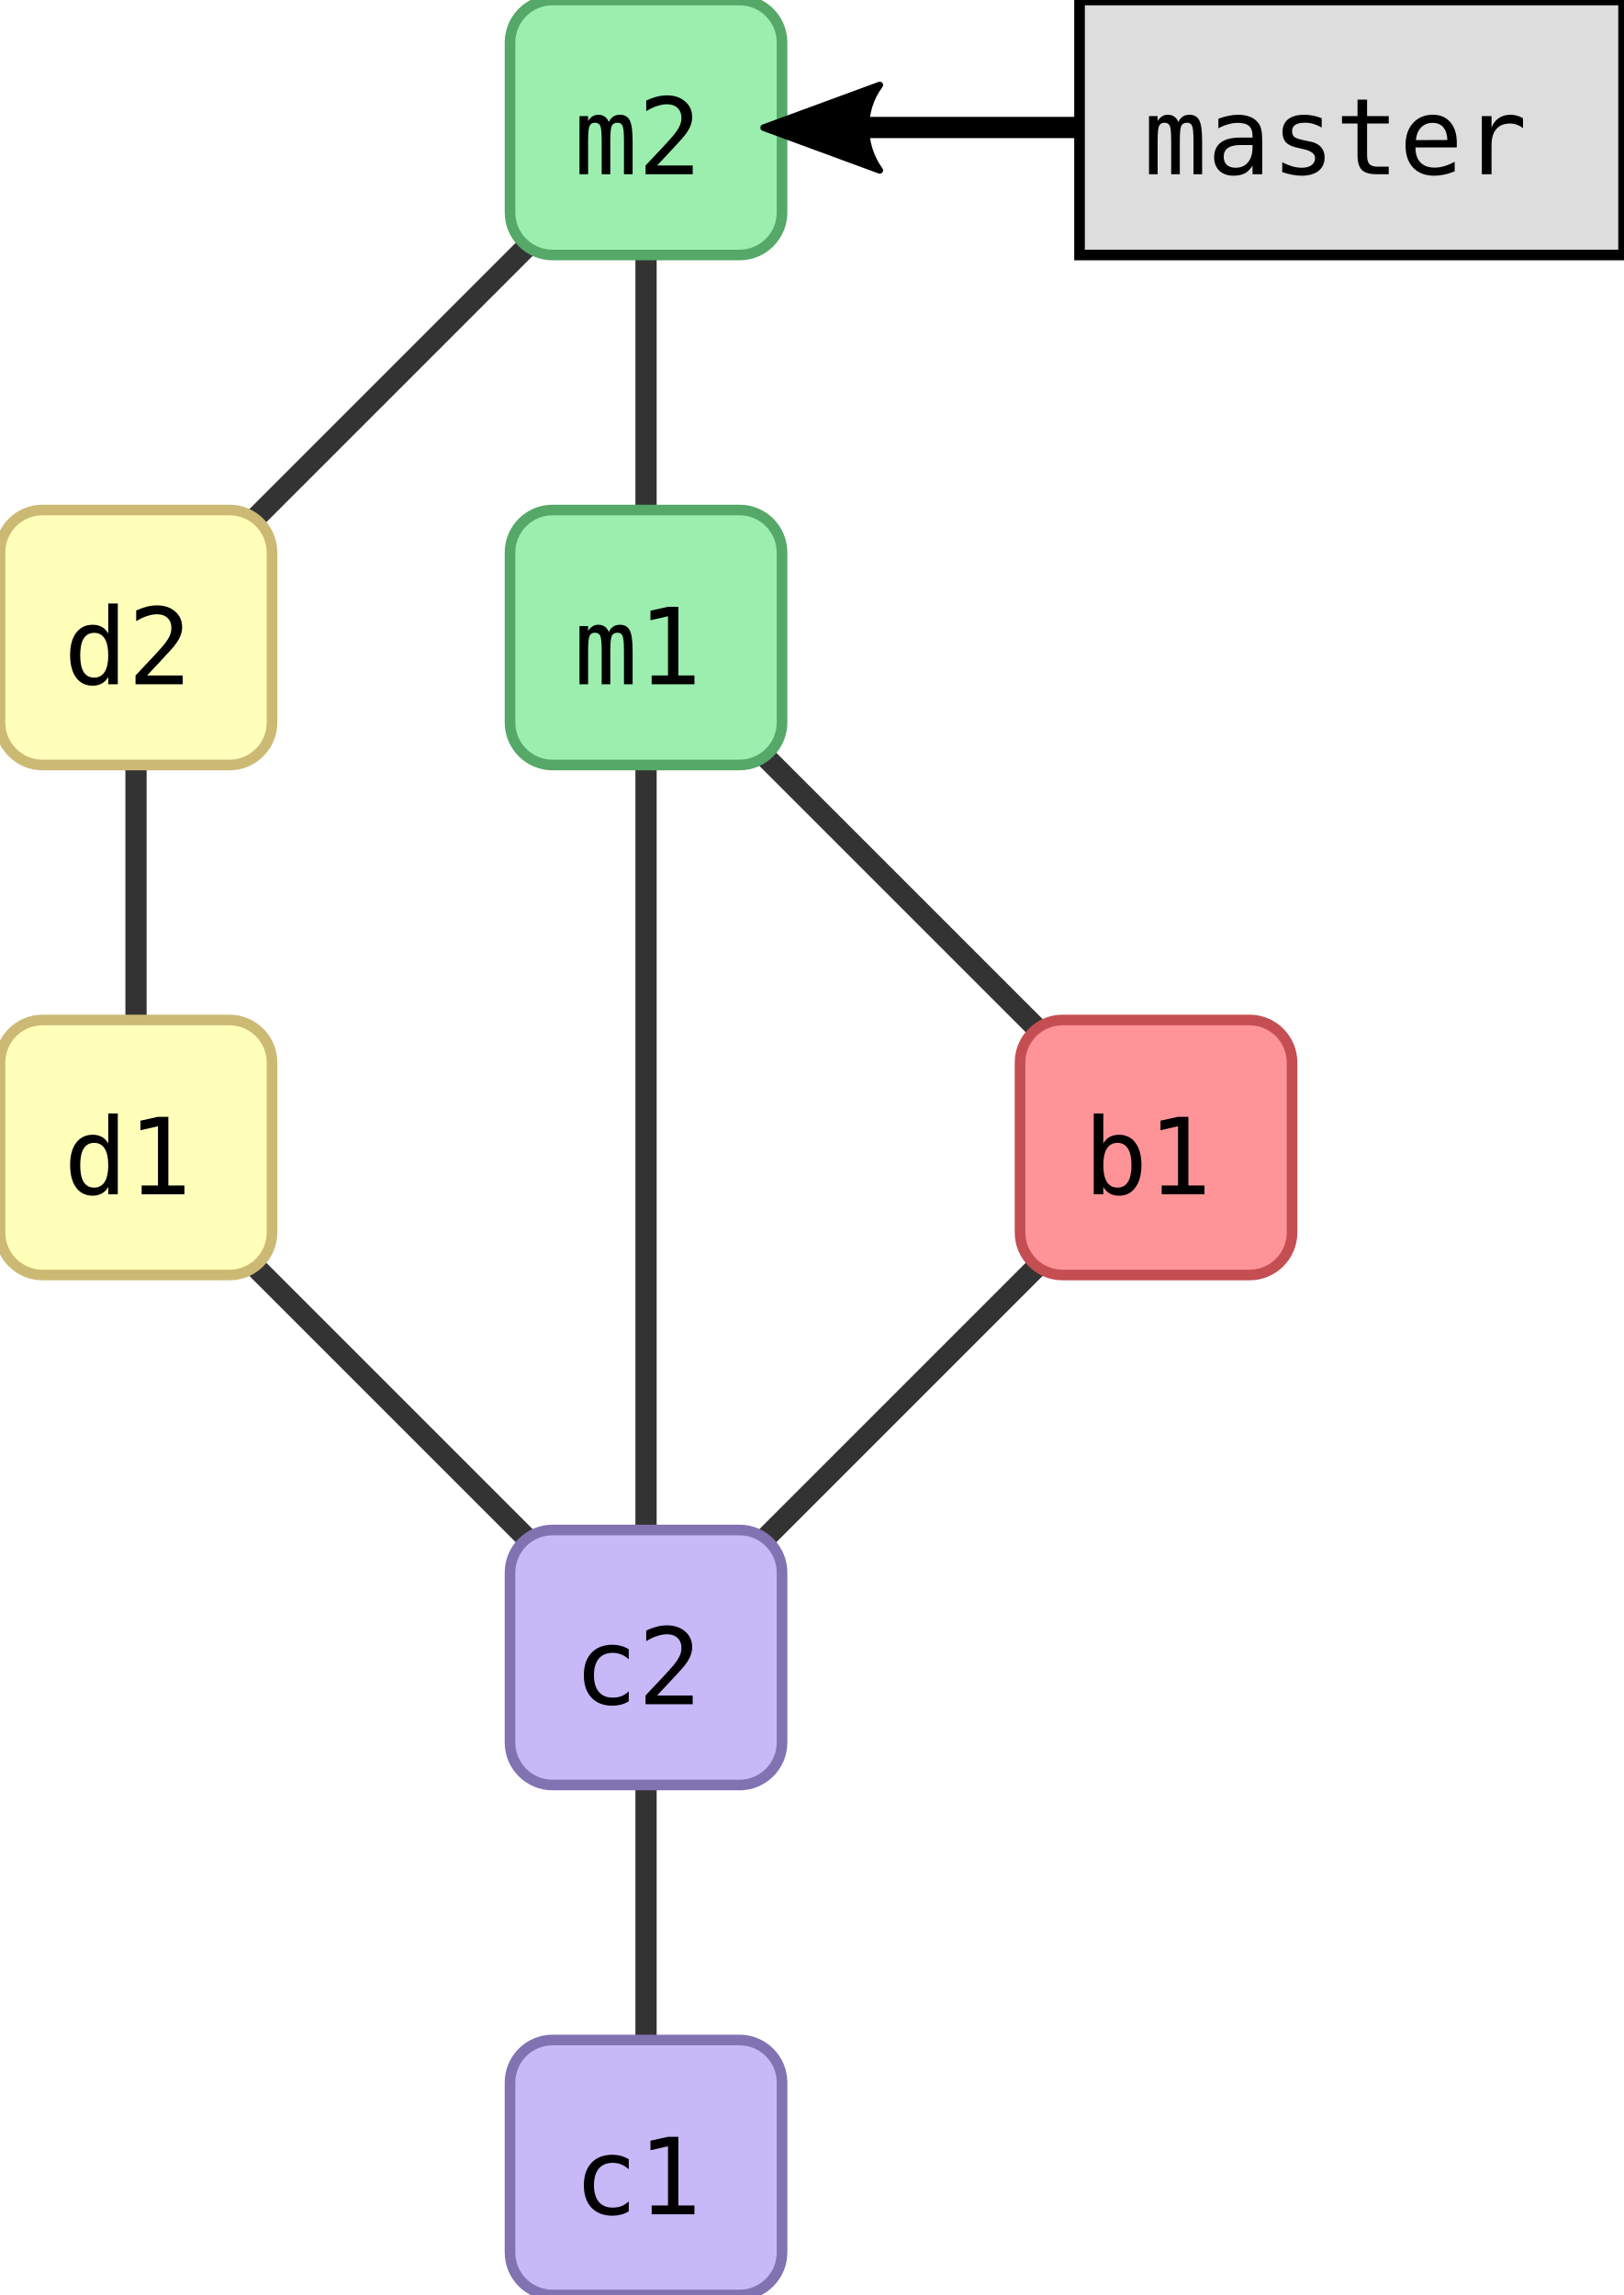
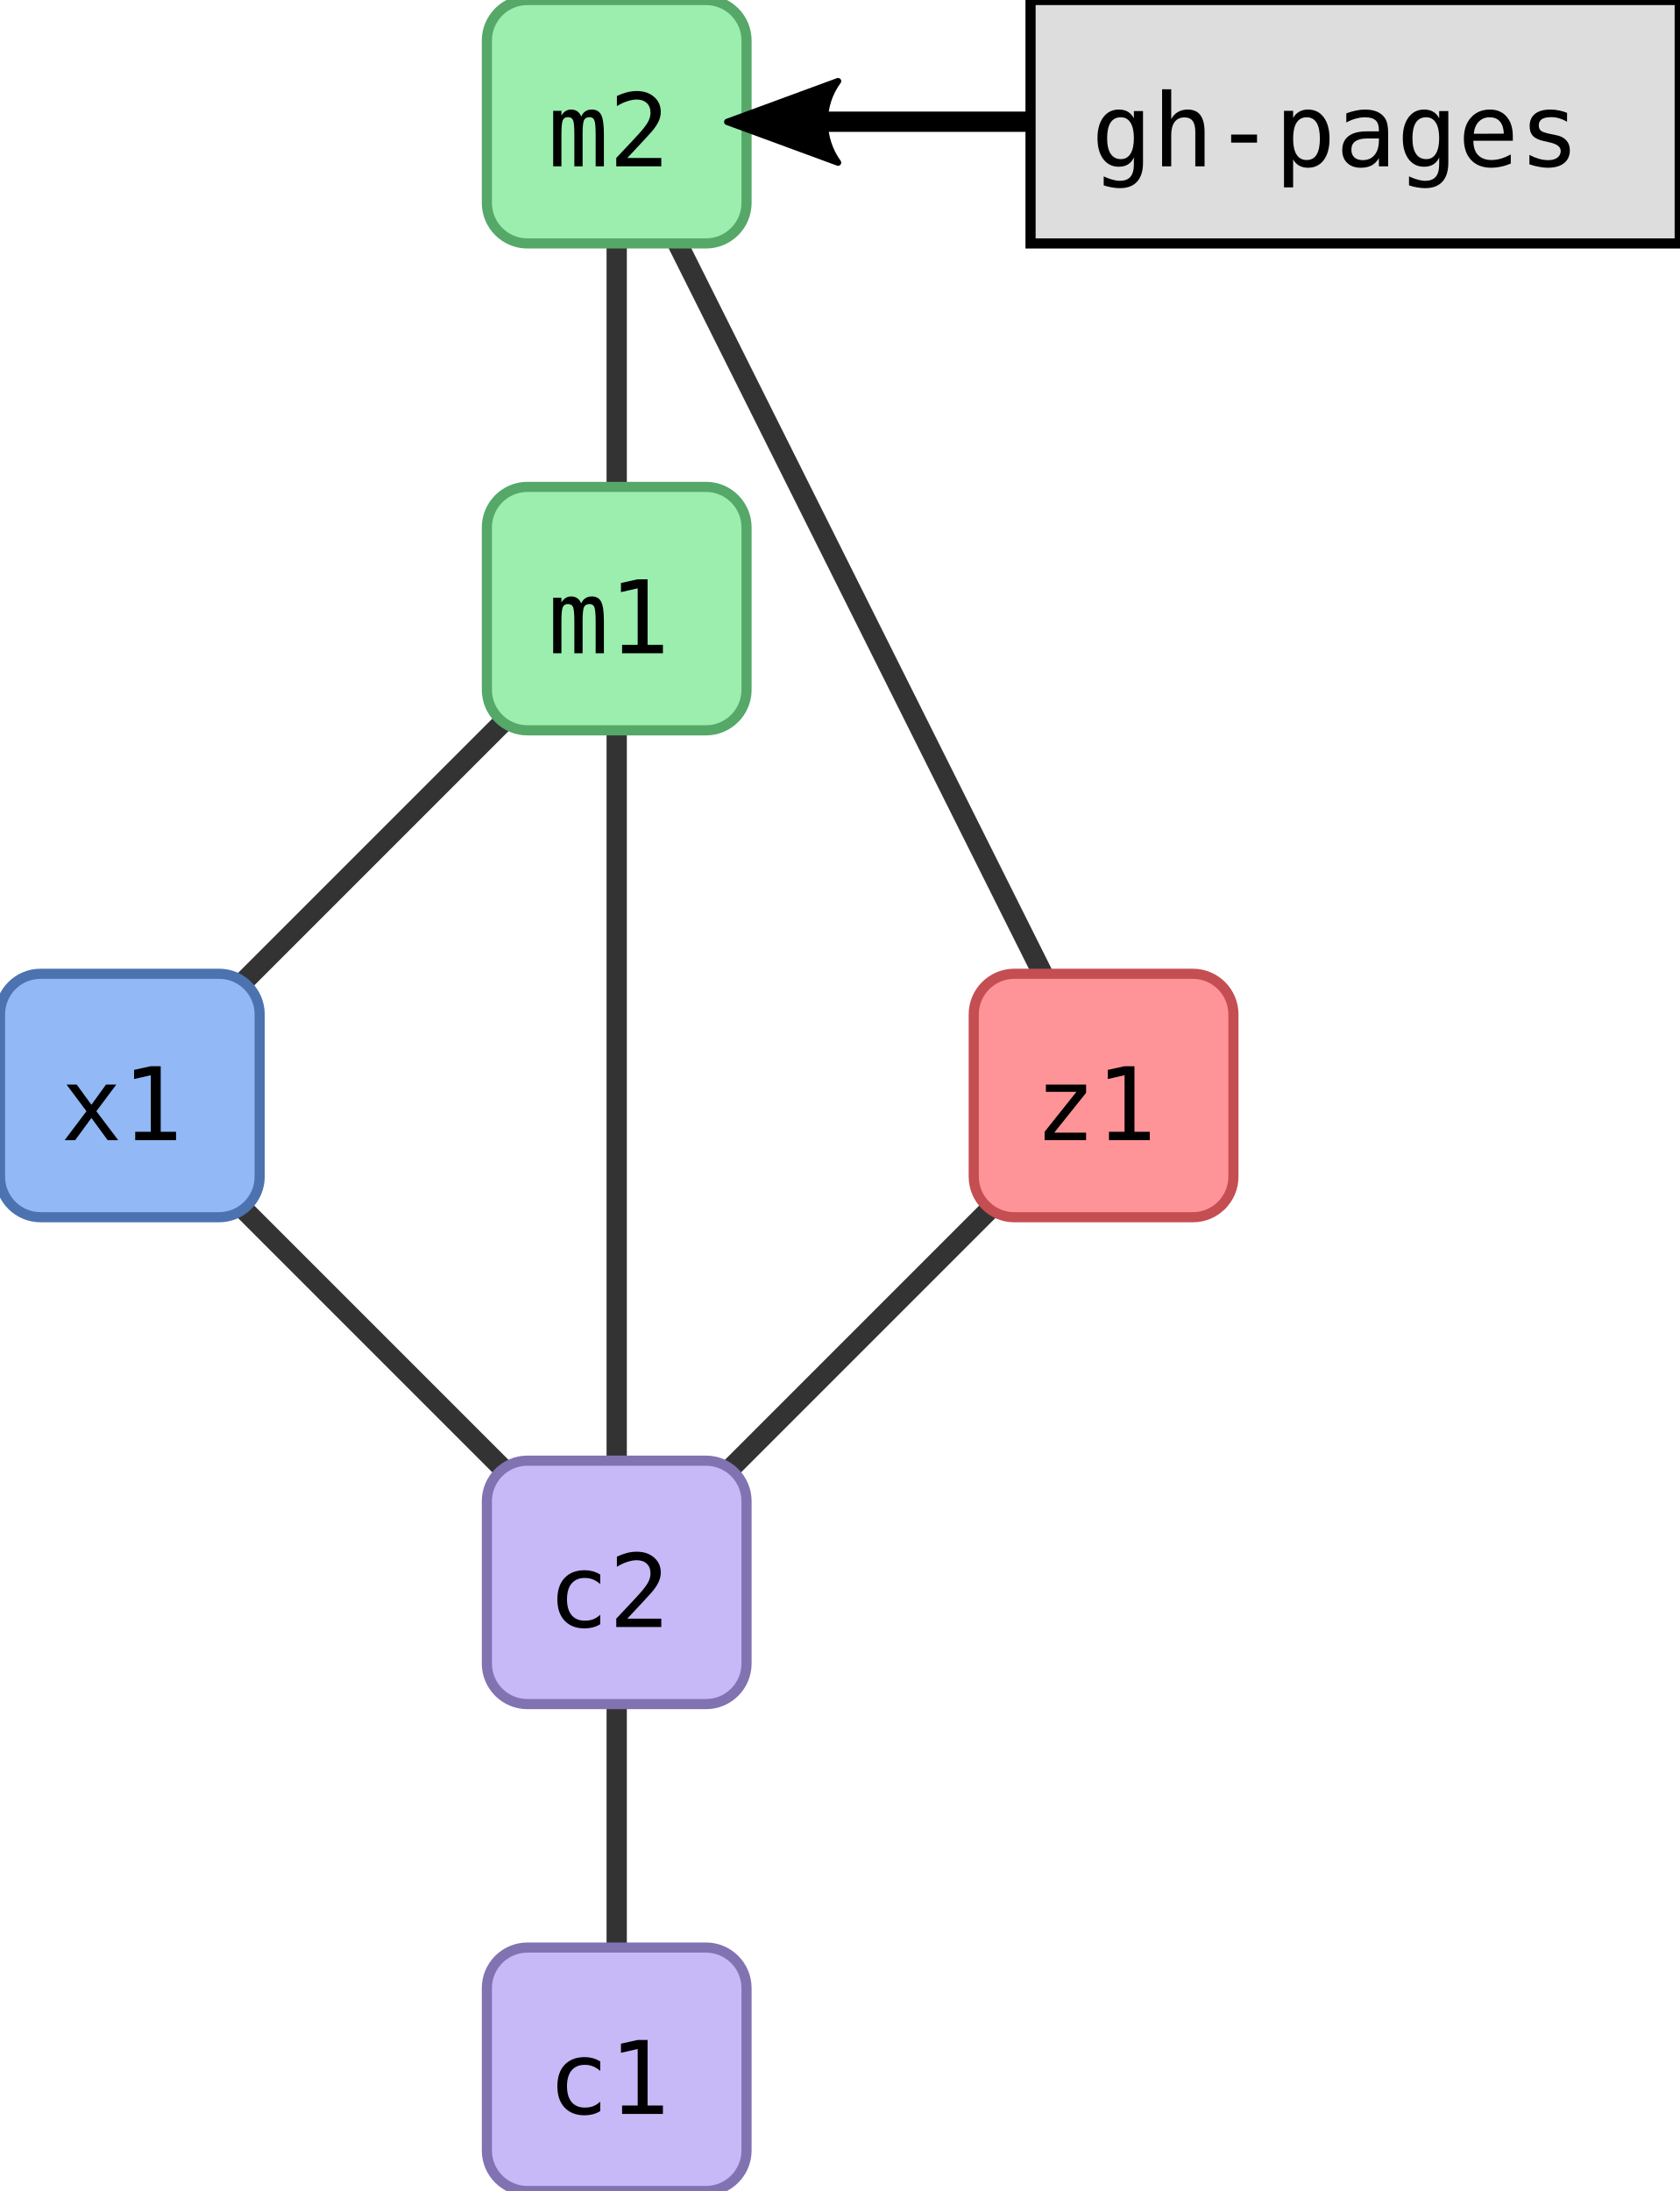
- <svg xmlns="http://www.w3.org/2000/svg" width="191.0" height="270.0" id="svg2" version="1.1">
+ <svg xmlns="http://www.w3.org/2000/svg" width="207.0" height="270.0" id="svg2" version="1.1">
  <defs id="defs4">
    <marker orient="auto" refY="0.0" refX="0.0" id="fullmarker" style="overflow:visible;">
      <path style="opacity:1.0;fill:#000000;stroke:#000000;fill-rule:evenodd;stroke-width:0.625;stroke-linejoin:round;" d="M 8.719,4.034 L -2.207,0.016 L 8.719,-4.002 C 6.973,-1.63 6.983,1.616 8.719,4.034 z " transform="scale(0.5) rotate(180) translate(0,0)" />
    </marker>
    <marker orient="auto" refY="0.0" refX="0.0" id="ghostmarker" style="overflow:visible;">
      <path style="opacity:0.2;fill:#000000;stroke:#000000;fill-rule:evenodd;stroke-width:0.625;stroke-linejoin:round;" d="M 8.719,4.034 L -2.207,0.016 L 8.719,-4.002 C 6.973,-1.63 6.983,1.616 8.719,4.034 z " transform="scale(0.5) rotate(180) translate(0,0)" />
    </marker>
  </defs>
  <g transform="translate(60.0,240.0) rotate(0)" id="layer1">
-     <line x1="16.0" y1="-165.0" x2="16.0" y2="-225.0" style="stroke:#000000;                         stroke-width:2.5;                         stroke-opacity:0.8" />
-     <line x1="-44.0" y1="-165.0" x2="16.0" y2="-225.0" style="stroke:#000000;                         stroke-width:2.5;                         stroke-opacity:0.8" />
-     <line x1="16.0" y1="-45.0" x2="16.0" y2="-165.0" style="stroke:#000000;                         stroke-width:2.5;                         stroke-opacity:0.8" />
    <line x1="16.0" y1="-45.0" x2="-44.0" y2="-105.0" style="stroke:#000000;                         stroke-width:2.5;                         stroke-opacity:0.8" />
    <line x1="16.0" y1="-45.0" x2="76.0" y2="-105.0" style="stroke:#000000;                         stroke-width:2.5;                         stroke-opacity:0.8" />
-     <line x1="76.0" y1="-105.0" x2="16.0" y2="-165.0" style="stroke:#000000;                         stroke-width:2.5;                         stroke-opacity:0.8" />
-     <line x1="-44.0" y1="-105.0" x2="-44.0" y2="-165.0" style="stroke:#000000;                         stroke-width:2.5;                         stroke-opacity:0.8" />
+     <line x1="16.0" y1="-45.0" x2="16.0" y2="-165.0" style="stroke:#000000;                         stroke-width:2.5;                         stroke-opacity:0.8" />
+     <line x1="76.0" y1="-105.0" x2="16.0" y2="-225.0" style="stroke:#000000;                         stroke-width:2.5;                         stroke-opacity:0.8" />
+     <line x1="16.0" y1="-165.0" x2="16.0" y2="-225.0" style="stroke:#000000;                         stroke-width:2.5;                         stroke-opacity:0.8" />
    <line x1="16.0" y1="15.0" x2="16.0" y2="-45.0" style="stroke:#000000;                         stroke-width:2.5;                         stroke-opacity:0.8" />
+     <line x1="-44.0" y1="-105.0" x2="16.0" y2="-165.0" style="stroke:#000000;                         stroke-width:2.5;                         stroke-opacity:0.8" />
    <rect style="fill:#9beeae;                         stroke:#55A868;                         stroke-width:1.25;                         stroke-miterlimit:4;                         stroke-opacity:1.0;                         stroke-dasharray:none" width="32.0" height="30.0" x="0.0" y="-240.0" ry="5.0" />
    <text style="font-size:12.5px;                         font-style:normal;                         font-weight:normal;                         line-height:125%%;                         letter-spacing:0px;                         word-spacing:0px;                         fill:#000000;                         fill-opacity:1.0;                         stroke:none;                         font-family:DejaVu Sans Mono" x="7.5" y="-219.5">m2</text>
-     <rect style="fill:#9beeae;                         stroke:#55A868;                         stroke-width:1.25;                         stroke-miterlimit:4;                         stroke-opacity:1.0;                         stroke-dasharray:none" width="32.0" height="30.0" x="0.0" y="-180.0" ry="5.0" />
-     <text style="font-size:12.5px;                         font-style:normal;                         font-weight:normal;                         line-height:125%%;                         letter-spacing:0px;                         word-spacing:0px;                         fill:#000000;                         fill-opacity:1.0;                         stroke:none;                         font-family:DejaVu Sans Mono" x="7.5" y="-159.5">m1</text>
-     <rect style="fill:#ffffba;                         stroke:#CCB974;                         stroke-width:1.25;                         stroke-miterlimit:4;                         stroke-opacity:1.0;                         stroke-dasharray:none" width="32.0" height="30.0" x="-60.0" y="-180.0" ry="5.0" />
-     <text style="font-size:12.5px;                         font-style:normal;                         font-weight:normal;                         line-height:125%%;                         letter-spacing:0px;                         word-spacing:0px;                         fill:#000000;                         fill-opacity:1.0;                         stroke:none;                         font-family:DejaVu Sans Mono" x="-52.5" y="-159.5">d2</text>
    <rect style="fill:#c7b8f8;                         stroke:#8172B2;                         stroke-width:1.25;                         stroke-miterlimit:4;                         stroke-opacity:1.0;                         stroke-dasharray:none" width="32.0" height="30.0" x="0.0" y="-60.0" ry="5.0" />
    <text style="font-size:12.5px;                         font-style:normal;                         font-weight:normal;                         line-height:125%%;                         letter-spacing:0px;                         word-spacing:0px;                         fill:#000000;                         fill-opacity:1.0;                         stroke:none;                         font-family:DejaVu Sans Mono" x="7.5" y="-39.5">c2</text>
    <rect style="fill:#ff9498;                         stroke:#C44E52;                         stroke-width:1.25;                         stroke-miterlimit:4;                         stroke-opacity:1.0;                         stroke-dasharray:none" width="32.0" height="30.0" x="60.0" y="-120.0" ry="5.0" />
-     <text style="font-size:12.5px;                         font-style:normal;                         font-weight:normal;                         line-height:125%%;                         letter-spacing:0px;                         word-spacing:0px;                         fill:#000000;                         fill-opacity:1.0;                         stroke:none;                         font-family:DejaVu Sans Mono" x="67.5" y="-99.5">b1</text>
-     <rect style="fill:#ffffba;                         stroke:#CCB974;                         stroke-width:1.25;                         stroke-miterlimit:4;                         stroke-opacity:1.0;                         stroke-dasharray:none" width="32.0" height="30.0" x="-60.0" y="-120.0" ry="5.0" />
-     <text style="font-size:12.5px;                         font-style:normal;                         font-weight:normal;                         line-height:125%%;                         letter-spacing:0px;                         word-spacing:0px;                         fill:#000000;                         fill-opacity:1.0;                         stroke:none;                         font-family:DejaVu Sans Mono" x="-52.5" y="-99.5">d1</text>
+     <text style="font-size:12.5px;                         font-style:normal;                         font-weight:normal;                         line-height:125%%;                         letter-spacing:0px;                         word-spacing:0px;                         fill:#000000;                         fill-opacity:1.0;                         stroke:none;                         font-family:DejaVu Sans Mono" x="67.5" y="-99.5">z1</text>
+     <rect style="fill:#9beeae;                         stroke:#55A868;                         stroke-width:1.25;                         stroke-miterlimit:4;                         stroke-opacity:1.0;                         stroke-dasharray:none" width="32.0" height="30.0" x="0.0" y="-180.0" ry="5.0" />
+     <text style="font-size:12.5px;                         font-style:normal;                         font-weight:normal;                         line-height:125%%;                         letter-spacing:0px;                         word-spacing:0px;                         fill:#000000;                         fill-opacity:1.0;                         stroke:none;                         font-family:DejaVu Sans Mono" x="7.5" y="-159.5">m1</text>
    <rect style="fill:#c7b8f8;                         stroke:#8172B2;                         stroke-width:1.25;                         stroke-miterlimit:4;                         stroke-opacity:1.0;                         stroke-dasharray:none" width="32.0" height="30.0" x="0.0" y="0.0" ry="5.0" />
    <text style="font-size:12.5px;                         font-style:normal;                         font-weight:normal;                         line-height:125%%;                         letter-spacing:0px;                         word-spacing:0px;                         fill:#000000;                         fill-opacity:1.0;                         stroke:none;                         font-family:DejaVu Sans Mono" x="7.5" y="20.5">c1</text>
-     <path style="fill:none;                  stroke:#000000;                  stroke-width:2.5;                  stroke-linecap:butt;                  stroke-linejoin:miter;                  stroke-opacity:1.0;                  marker-end:url(#fullmarker);                  stroke-miterlimit:4;                  stroke-dasharray:none" d="M 99.0,-225.0 32.6,-225.0" />
-     <rect style="fill:#dddddd;                         stroke:#000000;                         stroke-width:1.25;                         stroke-miterlimit:4;                         stroke-opacity:1.0;                         stroke-dasharray:none" width="64.0" height="30.0" x="67.0" y="-240.0" ry="0.0" />
-     <text style="font-size:12.5px;                         font-style:normal;                         font-weight:normal;                         line-height:125%%;                         letter-spacing:0px;                         word-spacing:0px;                         fill:#000000;                         fill-opacity:1.0;                         stroke:none;                         font-family:DejaVu Sans Mono" x="74.5" y="-219.5">master</text>
+     <rect style="fill:#92b8f6;                         stroke:#4C72B0;                         stroke-width:1.25;                         stroke-miterlimit:4;                         stroke-opacity:1.0;                         stroke-dasharray:none" width="32.0" height="30.0" x="-60.0" y="-120.0" ry="5.0" />
+     <text style="font-size:12.5px;                         font-style:normal;                         font-weight:normal;                         line-height:125%%;                         letter-spacing:0px;                         word-spacing:0px;                         fill:#000000;                         fill-opacity:1.0;                         stroke:none;                         font-family:DejaVu Sans Mono" x="-52.5" y="-99.5">x1</text>
+     <path style="fill:none;                  stroke:#000000;                  stroke-width:2.5;                  stroke-linecap:butt;                  stroke-linejoin:miter;                  stroke-opacity:1.0;                  marker-end:url(#fullmarker);                  stroke-miterlimit:4;                  stroke-dasharray:none" d="M 107.0,-225.0 32.38,-225.0" />
+     <rect style="fill:#dddddd;                         stroke:#000000;                         stroke-width:1.25;                         stroke-miterlimit:4;                         stroke-opacity:1.0;                         stroke-dasharray:none" width="80.0" height="30.0" x="67.0" y="-240.0" ry="0.0" />
+     <text style="font-size:12.5px;                         font-style:normal;                         font-weight:normal;                         line-height:125%%;                         letter-spacing:0px;                         word-spacing:0px;                         fill:#000000;                         fill-opacity:1.0;                         stroke:none;                         font-family:DejaVu Sans Mono" x="74.5" y="-219.5">gh-pages</text>
  </g>
</svg>
